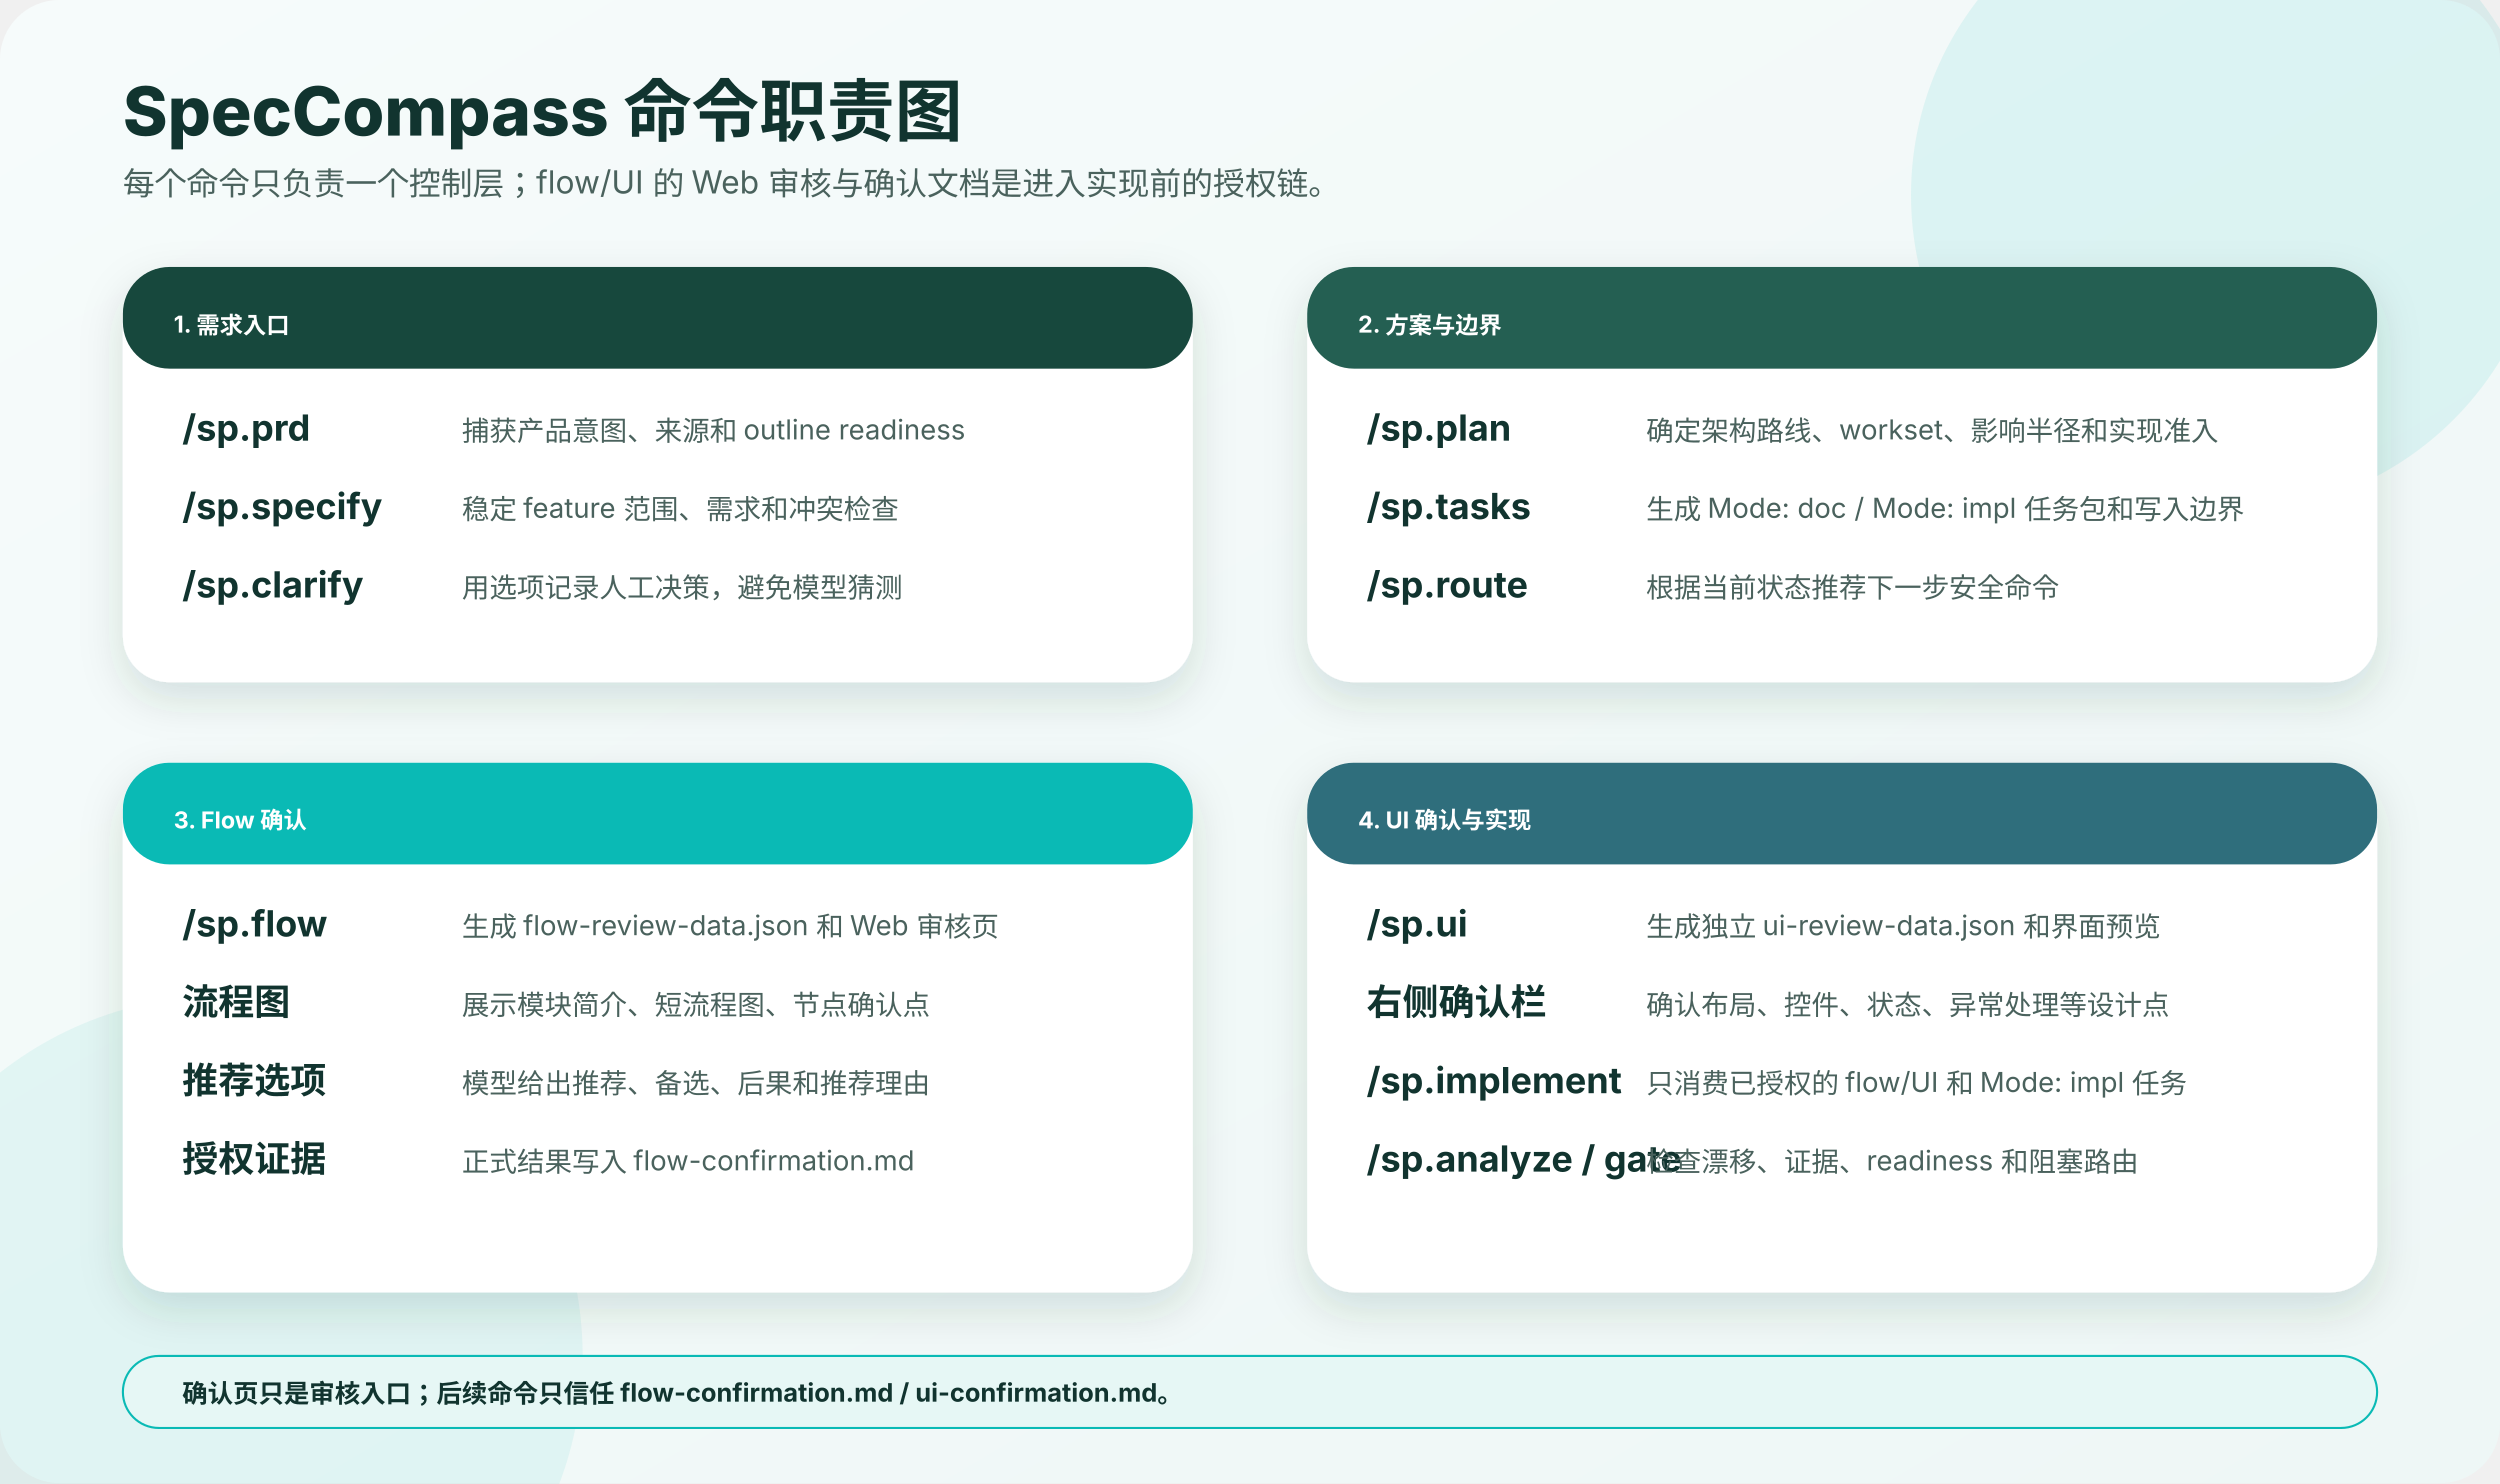
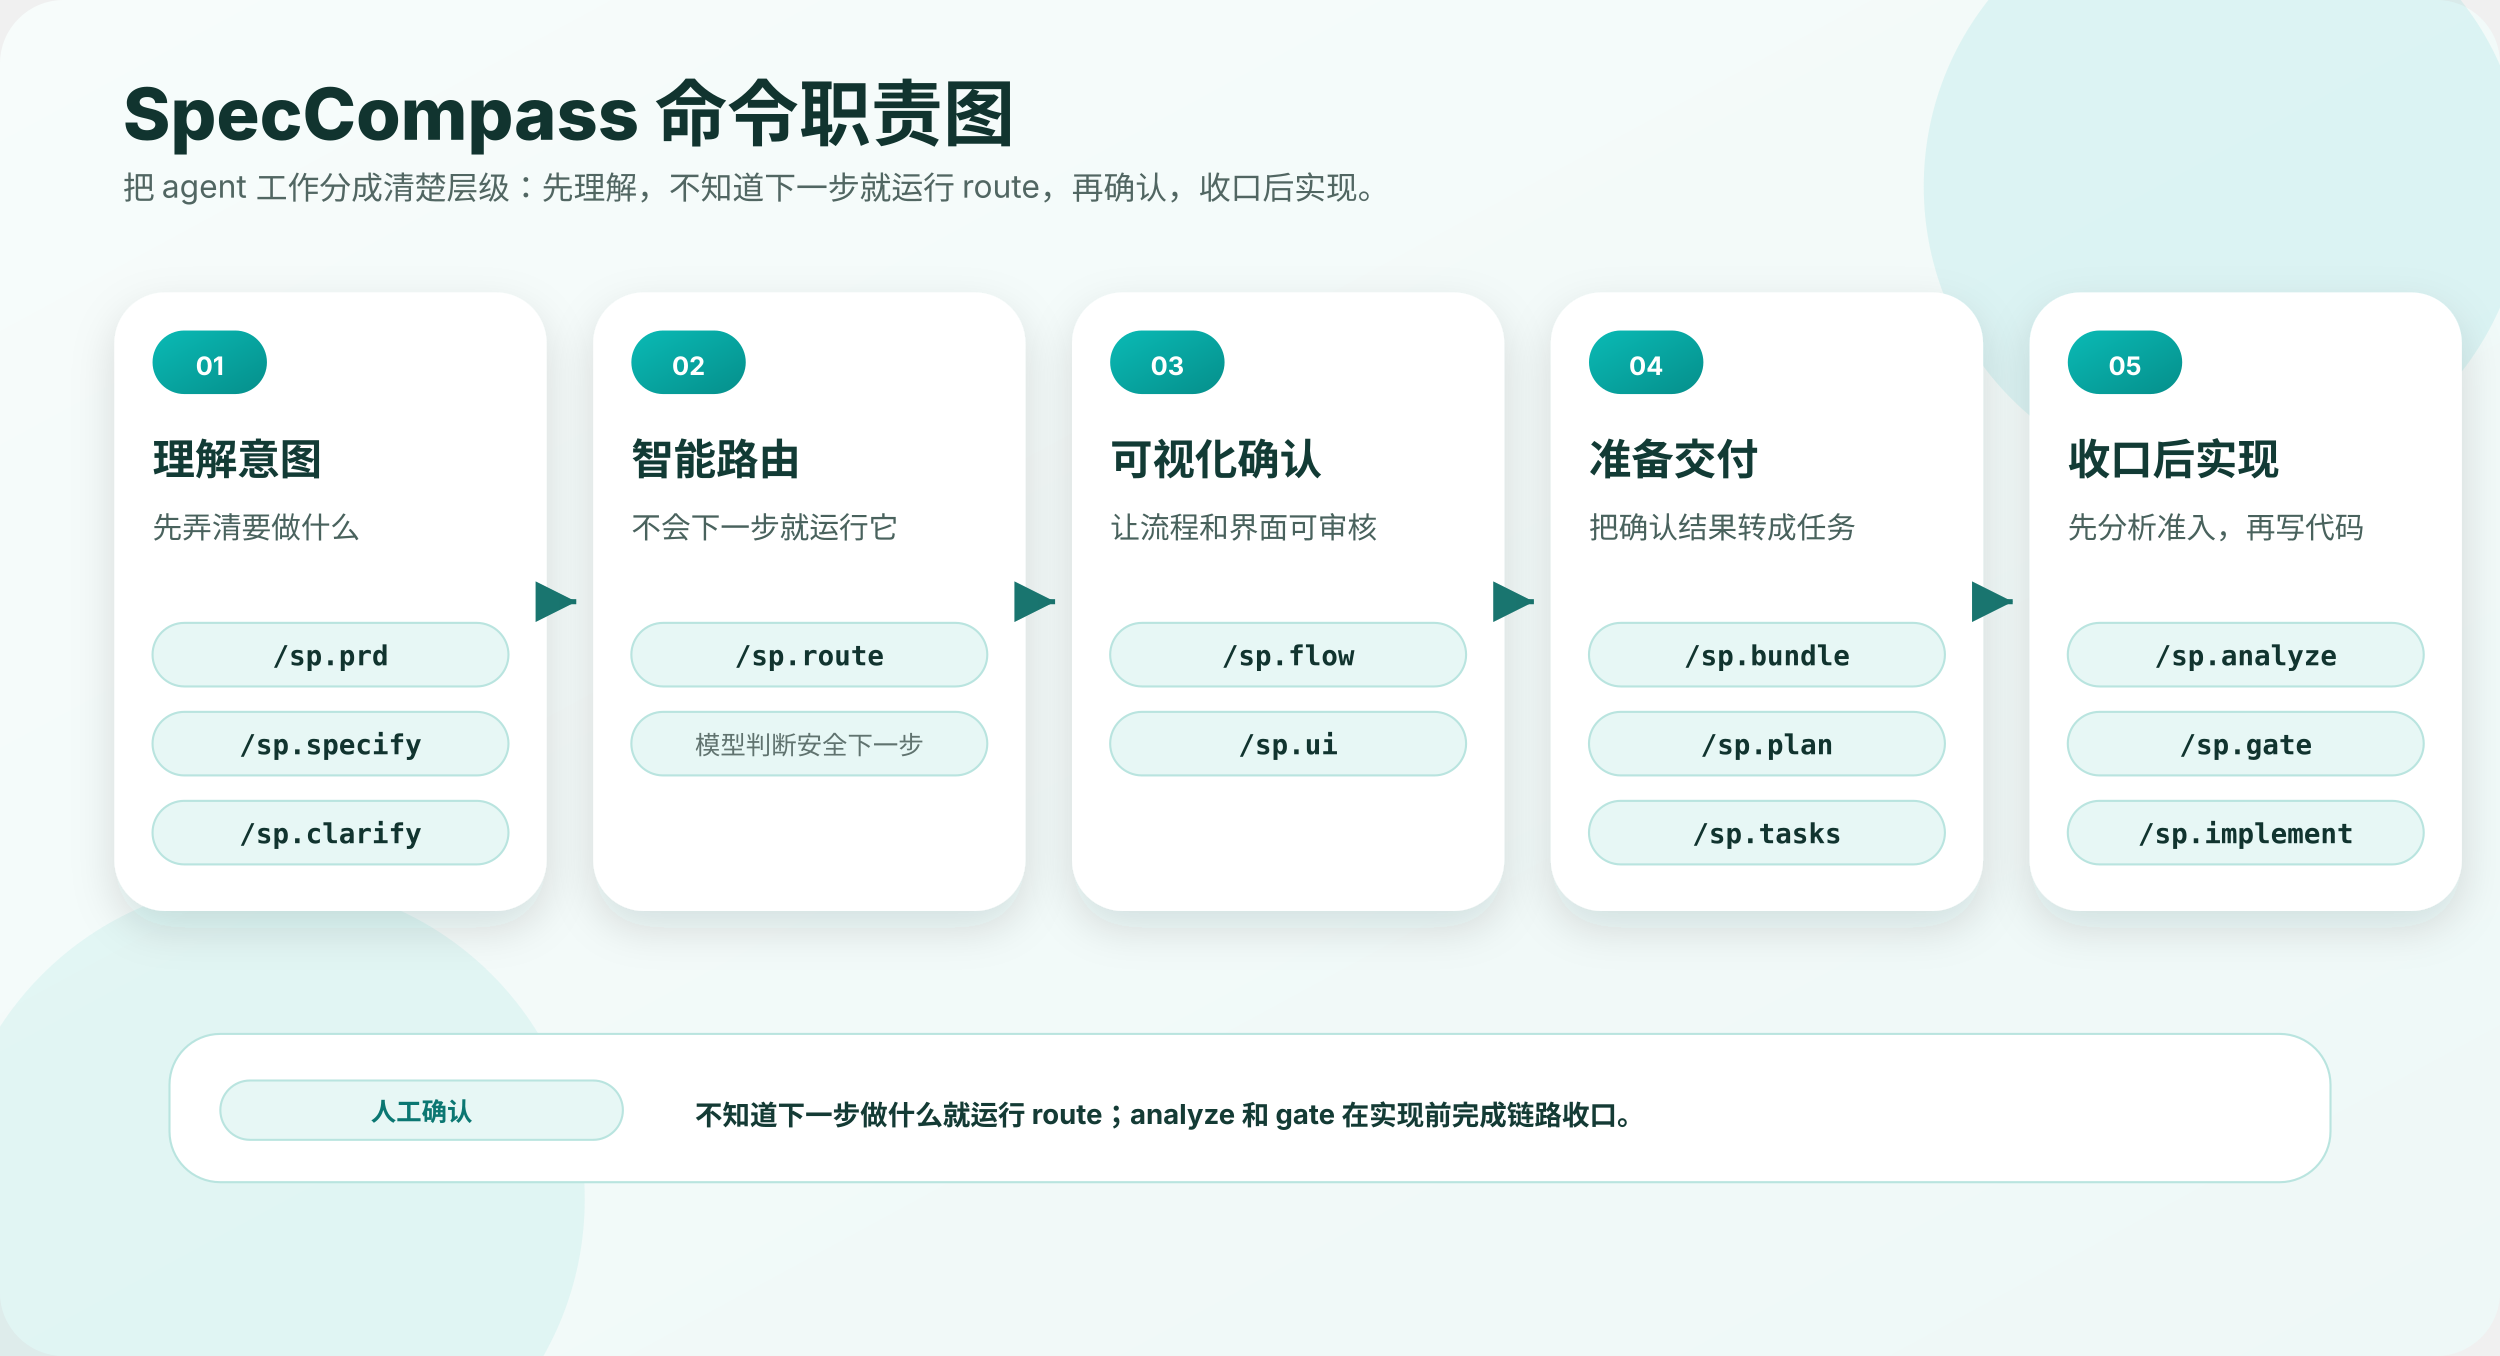
- <svg xmlns="http://www.w3.org/2000/svg" width="1180" height="700" viewBox="0 0 1180 700" role="img" aria-labelledby="title desc">
+ <svg xmlns="http://www.w3.org/2000/svg" width="1180" height="640" viewBox="0 0 1180 640" role="img" aria-labelledby="title desc">
  <defs>
    <linearGradient id="bg" x1="0" y1="0" x2="1" y2="1">
-       <stop offset="0%" stop-color="#f6fbfb" />
-       <stop offset="100%" stop-color="#eef7f6" />
+       <stop offset="0%" stop-color="#f7fcfb" />
+       <stop offset="100%" stop-color="#eef8f7" />
    </linearGradient>
-     <filter id="shadow" x="-10%" y="-20%" width="120%" height="150%">
-       <feDropShadow dx="0" dy="8" stdDeviation="10" flood-color="#203b36" flood-opacity="0.14" />
+     <linearGradient id="aqua" x1="0" y1="0" x2="1" y2="1">
+       <stop offset="0%" stop-color="#0ABAB5" />
+       <stop offset="100%" stop-color="#058f8b" />
+     </linearGradient>
+     <filter id="shadow" x="-12%" y="-18%" width="124%" height="145%">
+       <feDropShadow dx="0" dy="8" stdDeviation="10" flood-color="#173c37" flood-opacity="0.13" />
    </filter>
    <marker id="arrow" markerWidth="12" markerHeight="12" refX="10" refY="6" orient="auto" markerUnits="strokeWidth">
-       <path d="M2,2 L10,6 L2,10 Z" fill="#245f52" />
+       <path d="M2,2 L10,6 L2,10 Z" fill="#19756f" />
    </marker>
    <style>
-       .title { font: 760 32px ui-sans-serif, system-ui, -apple-system, BlinkMacSystemFont, 'Segoe UI', sans-serif; fill: #11342f; letter-spacing: 0; }
-       .subtitle { font: 15px ui-sans-serif, system-ui, -apple-system, BlinkMacSystemFont, 'Segoe UI', sans-serif; fill: #4a625d; letter-spacing: 0; }
-       .card-title { font: 720 17px ui-sans-serif, system-ui, -apple-system, BlinkMacSystemFont, 'Segoe UI', sans-serif; fill: #11342f; letter-spacing: 0; }
-       .card-text { font: 13px ui-sans-serif, system-ui, -apple-system, BlinkMacSystemFont, 'Segoe UI', sans-serif; fill: #4a625d; letter-spacing: 0; }
-       .tag { font: 700 11px ui-sans-serif, system-ui, -apple-system, BlinkMacSystemFont, 'Segoe UI', sans-serif; fill: #fff; letter-spacing: 0; }
-       .small { font: 12px ui-sans-serif, system-ui, -apple-system, BlinkMacSystemFont, 'Segoe UI', sans-serif; fill: #4a625d; letter-spacing: 0; }
-       .note { font: 700 12px ui-sans-serif, system-ui, -apple-system, BlinkMacSystemFont, 'Segoe UI', sans-serif; fill: #11342f; letter-spacing: 0; }
-       .rail-title { font: 700 13px ui-sans-serif, system-ui, -apple-system, BlinkMacSystemFont, 'Segoe UI', sans-serif; fill: #11342f; letter-spacing: 0; }
-       .rail-text { font: 11px ui-sans-serif, system-ui, -apple-system, BlinkMacSystemFont, 'Segoe UI', sans-serif; fill: #4a625d; letter-spacing: 0; }
-       .arrow { stroke: #245f52; stroke-width: 2.5; marker-end: url(#arrow); fill: none; }
-       .dash { stroke: #6d5932; stroke-width: 2.3; stroke-dasharray: 7 7; marker-end: url(#arrow); fill: none; }
-     </style>
+ .title { font: 760 34px ui-sans-serif, system-ui, -apple-system, BlinkMacSystemFont, 'Segoe UI', sans-serif; fill:#11342f; letter-spacing:0; }
+ .subtitle { font: 15px ui-sans-serif, system-ui, -apple-system, BlinkMacSystemFont, 'Segoe UI', sans-serif; fill:#516662; letter-spacing:0; }
+ .kicker { font: 720 12px ui-sans-serif, system-ui, -apple-system, BlinkMacSystemFont, 'Segoe UI', sans-serif; fill:#0b7772; letter-spacing:0; }
+ .card-title { font: 760 20px ui-sans-serif, system-ui, -apple-system, BlinkMacSystemFont, 'Segoe UI', sans-serif; fill:#123b35; letter-spacing:0; }
+ .card-sub { font: 14px ui-sans-serif, system-ui, -apple-system, BlinkMacSystemFont, 'Segoe UI', sans-serif; fill:#49625d; letter-spacing:0; }
+ .card-small { font: 12px ui-sans-serif, system-ui, -apple-system, BlinkMacSystemFont, 'Segoe UI', sans-serif; fill:#60736f; letter-spacing:0; }
+ .command { font: 700 13px ui-monospace, SFMono-Regular, Menlo, Consolas, monospace; fill:#11342f; letter-spacing:0; }
+ .badge { font: 720 12px ui-sans-serif, system-ui, -apple-system, BlinkMacSystemFont, 'Segoe UI', sans-serif; fill:#fff; letter-spacing:0; }
+ .note { font: 720 13px ui-sans-serif, system-ui, -apple-system, BlinkMacSystemFont, 'Segoe UI', sans-serif; fill:#143b35; letter-spacing:0; }
+ .muted { font: 12px ui-sans-serif, system-ui, -apple-system, BlinkMacSystemFont, 'Segoe UI', sans-serif; fill:#60736f; letter-spacing:0; }
+ </style>
  </defs>
-   <rect width="1180" height="700" rx="28" fill="url(#bg)" />
-   <circle cx="1052" cy="92" r="150" fill="#0ABAB5" opacity="0.10" />
-   <circle cx="105" cy="640" r="170" fill="#0ABAB5" opacity="0.08" />
-   <text x="58" y="64" class="title">SpecCompass 命令职责图</text>
-   <text x="58" y="92" class="subtitle">每个命令只负责一个控制层；flow/UI 的 Web 审核与确认文档是进入实现前的授权链。</text>
-   <rect x="58" y="126" width="505" height="196" rx="22" fill="#fff" filter="url(#shadow)" />
-   <rect x="58" y="126" width="505" height="48" rx="22" fill="#17483d" />
-   <text x="82" y="157" class="tag">1. 需求入口</text>
-   <text x="86" y="208" class="card-title">/sp.prd</text>
-   <text x="218" y="208" class="card-text">捕获产品意图、来源和 outline readiness</text>
-   <text x="86" y="245" class="card-title">/sp.specify</text>
-   <text x="218" y="245" class="card-text">稳定 feature 范围、需求和冲突检查</text>
-   <text x="86" y="282" class="card-title">/sp.clarify</text>
-   <text x="218" y="282" class="card-text">用选项记录人工决策，避免模型猜测</text>
-   <rect x="617" y="126" width="505" height="196" rx="22" fill="#fff" filter="url(#shadow)" />
-   <rect x="617" y="126" width="505" height="48" rx="22" fill="#245f52" />
-   <text x="641" y="157" class="tag">2. 方案与边界</text>
-   <text x="645" y="208" class="card-title">/sp.plan</text>
-   <text x="777" y="208" class="card-text">确定架构路线、workset、影响半径和实现准入</text>
-   <text x="645" y="245" class="card-title">/sp.tasks</text>
-   <text x="777" y="245" class="card-text">生成 Mode: doc / Mode: impl 任务包和写入边界</text>
-   <text x="645" y="282" class="card-title">/sp.route</text>
-   <text x="777" y="282" class="card-text">根据当前状态推荐下一步安全命令</text>
-   <rect x="58" y="360" width="505" height="250" rx="22" fill="#fff" filter="url(#shadow)" />
-   <rect x="58" y="360" width="505" height="48" rx="22" fill="#0ABAB5" />
-   <text x="82" y="391" class="tag">3. Flow 确认</text>
-   <text x="86" y="442" class="card-title">/sp.flow</text>
-   <text x="218" y="442" class="card-text">生成 flow-review-data.json 和 Web 审核页</text>
-   <text x="86" y="479" class="card-title">流程图</text>
-   <text x="218" y="479" class="card-text">展示模块简介、短流程图、节点确认点</text>
-   <text x="86" y="516" class="card-title">推荐选项</text>
-   <text x="218" y="516" class="card-text">模型给出推荐、备选、后果和推荐理由</text>
-   <text x="86" y="553" class="card-title">授权证据</text>
-   <text x="218" y="553" class="card-text">正式结果写入 flow-confirmation.md</text>
-   <rect x="617" y="360" width="505" height="250" rx="22" fill="#fff" filter="url(#shadow)" />
-   <rect x="617" y="360" width="505" height="48" rx="22" fill="#2f6e7c" />
-   <text x="641" y="391" class="tag">4. UI 确认与实现</text>
-   <text x="645" y="442" class="card-title">/sp.ui</text>
-   <text x="777" y="442" class="card-text">生成独立 ui-review-data.json 和界面预览</text>
-   <text x="645" y="479" class="card-title">右侧确认栏</text>
-   <text x="777" y="479" class="card-text">确认布局、控件、状态、异常处理等设计点</text>
-   <text x="645" y="516" class="card-title">/sp.implement</text>
-   <text x="777" y="516" class="card-text">只消费已授权的 flow/UI 和 Mode: impl 任务</text>
-   <text x="645" y="553" class="card-title">/sp.analyze / gate</text>
-   <text x="777" y="553" class="card-text">检查漂移、证据、readiness 和阻塞路由</text>
-   <rect x="58" y="640" width="1064" height="34" rx="17" fill="#e6f7f5" stroke="#0ABAB5" />
-   <text x="86" y="662" class="note">确认页只是审核入口；后续命令只信任 flow-confirmation.md / ui-confirmation.md。</text>
+   <rect width="1180" height="640" rx="30" fill="url(#bg)" />
+   <circle cx="1050" cy="88" r="142" fill="#0ABAB5" opacity="0.10" />
+   <circle cx="126" cy="566" r="150" fill="#0ABAB5" opacity="0.08" />
+   <text x="58" y="66" class="title">SpecCompass 命令职责图</text>
+   <text x="58" y="94" class="subtitle">把 agent 工作分成清楚层级：先理解，不知道下一步就运行 route，再确认，收口后实现。</text>
+   <rect x="54" y="138" width="204" height="292" rx="24" fill="#ffffff" filter="url(#shadow)" />
+   <rect x="72" y="156" width="54" height="30" rx="15" fill="url(#aqua)" />
+   <text x="99" y="177" class="badge" text-anchor="middle">01</text>
+   <text x="72" y="224" class="card-title">理解意图</text>
+   <text x="72" y="254" class="card-sub">先弄清要做什么</text>
+   <rect x="72" y="294" width="168" height="30" rx="15" fill="#e7f7f5" stroke="#b9e4df" />
+   <text x="156.0" y="314" class="command" text-anchor="middle">/sp.prd</text>
+   <rect x="72" y="336" width="168" height="30" rx="15" fill="#e7f7f5" stroke="#b9e4df" />
+   <text x="156.0" y="356" class="command" text-anchor="middle">/sp.specify</text>
+   <rect x="72" y="378" width="168" height="30" rx="15" fill="#e7f7f5" stroke="#b9e4df" />
+   <text x="156.0" y="398" class="command" text-anchor="middle">/sp.clarify</text>
+   <path d="M264 284.0 L272 284.0" stroke="#19756f" stroke-width="2.4" marker-end="url(#arrow)" fill="none" />
+   <rect x="280" y="138" width="204" height="292" rx="24" fill="#ffffff" filter="url(#shadow)" />
+   <rect x="298" y="156" width="54" height="30" rx="15" fill="url(#aqua)" />
+   <text x="325" y="177" class="badge" text-anchor="middle">02</text>
+   <text x="298" y="224" class="card-title">智能路由</text>
+   <text x="298" y="254" class="card-sub">不会下一步就运行它</text>
+   <rect x="298" y="294" width="168" height="30" rx="15" fill="#e7f7f5" stroke="#b9e4df" />
+   <text x="382.0" y="314" class="command" text-anchor="middle">/sp.route</text>
+   <rect x="298" y="336" width="168" height="30" rx="15" fill="#e7f7f5" stroke="#b9e4df" />
+   <text x="382.0" y="356" class="card-small" text-anchor="middle">模型判断安全下一步</text>
+   <path d="M490 284.0 L498 284.0" stroke="#19756f" stroke-width="2.4" marker-end="url(#arrow)" fill="none" />
+   <rect x="506" y="138" width="204" height="292" rx="24" fill="#ffffff" filter="url(#shadow)" />
+   <rect x="524" y="156" width="54" height="30" rx="15" fill="url(#aqua)" />
+   <text x="551" y="177" class="badge" text-anchor="middle">03</text>
+   <text x="524" y="224" class="card-title">可视化确认</text>
+   <text x="524" y="254" class="card-sub">让流程和界面可审核</text>
+   <rect x="524" y="294" width="168" height="30" rx="15" fill="#e7f7f5" stroke="#b9e4df" />
+   <text x="608.0" y="314" class="command" text-anchor="middle">/sp.flow</text>
+   <rect x="524" y="336" width="168" height="30" rx="15" fill="#e7f7f5" stroke="#b9e4df" />
+   <text x="608.0" y="356" class="command" text-anchor="middle">/sp.ui</text>
+   <path d="M716 284.0 L724 284.0" stroke="#19756f" stroke-width="2.4" marker-end="url(#arrow)" fill="none" />
+   <rect x="732" y="138" width="204" height="292" rx="24" fill="#ffffff" filter="url(#shadow)" />
+   <rect x="750" y="156" width="54" height="30" rx="15" fill="url(#aqua)" />
+   <text x="777" y="177" class="badge" text-anchor="middle">04</text>
+   <text x="750" y="224" class="card-title">准备交付</text>
+   <text x="750" y="254" class="card-sub">把确认结果转成任务</text>
+   <rect x="750" y="294" width="168" height="30" rx="15" fill="#e7f7f5" stroke="#b9e4df" />
+   <text x="834.0" y="314" class="command" text-anchor="middle">/sp.bundle</text>
+   <rect x="750" y="336" width="168" height="30" rx="15" fill="#e7f7f5" stroke="#b9e4df" />
+   <text x="834.0" y="356" class="command" text-anchor="middle">/sp.plan</text>
+   <rect x="750" y="378" width="168" height="30" rx="15" fill="#e7f7f5" stroke="#b9e4df" />
+   <text x="834.0" y="398" class="command" text-anchor="middle">/sp.tasks</text>
+   <path d="M942 284.0 L950 284.0" stroke="#19756f" stroke-width="2.4" marker-end="url(#arrow)" fill="none" />
+   <rect x="958" y="138" width="204" height="292" rx="24" fill="#ffffff" filter="url(#shadow)" />
+   <rect x="976" y="156" width="54" height="30" rx="15" fill="url(#aqua)" />
+   <text x="1003" y="177" class="badge" text-anchor="middle">05</text>
+   <text x="976" y="224" class="card-title">收口后实现</text>
+   <text x="976" y="254" class="card-sub">先分析准入，再写代码</text>
+   <rect x="976" y="294" width="168" height="30" rx="15" fill="#e7f7f5" stroke="#b9e4df" />
+   <text x="1060.0" y="314" class="command" text-anchor="middle">/sp.analyze</text>
+   <rect x="976" y="336" width="168" height="30" rx="15" fill="#e7f7f5" stroke="#b9e4df" />
+   <text x="1060.0" y="356" class="command" text-anchor="middle">/sp.gate</text>
+   <rect x="976" y="378" width="168" height="30" rx="15" fill="#e7f7f5" stroke="#b9e4df" />
+   <text x="1060.0" y="398" class="command" text-anchor="middle">/sp.implement</text>
+   <rect x="80" y="488" width="1020" height="70" rx="24" fill="#ffffff" stroke="#b9e4df" />
+   <rect x="104" y="510" width="190" height="28" rx="14" fill="#e7f7f5" stroke="#b9e4df" />
+   <text x="199" y="529" class="kicker" text-anchor="middle">人工确认</text>
+   <text x="328" y="531" class="note">不知道下一步做什么就运行 route；analyze 和 gate 在实现前完成链路收口。</text>
</svg>
